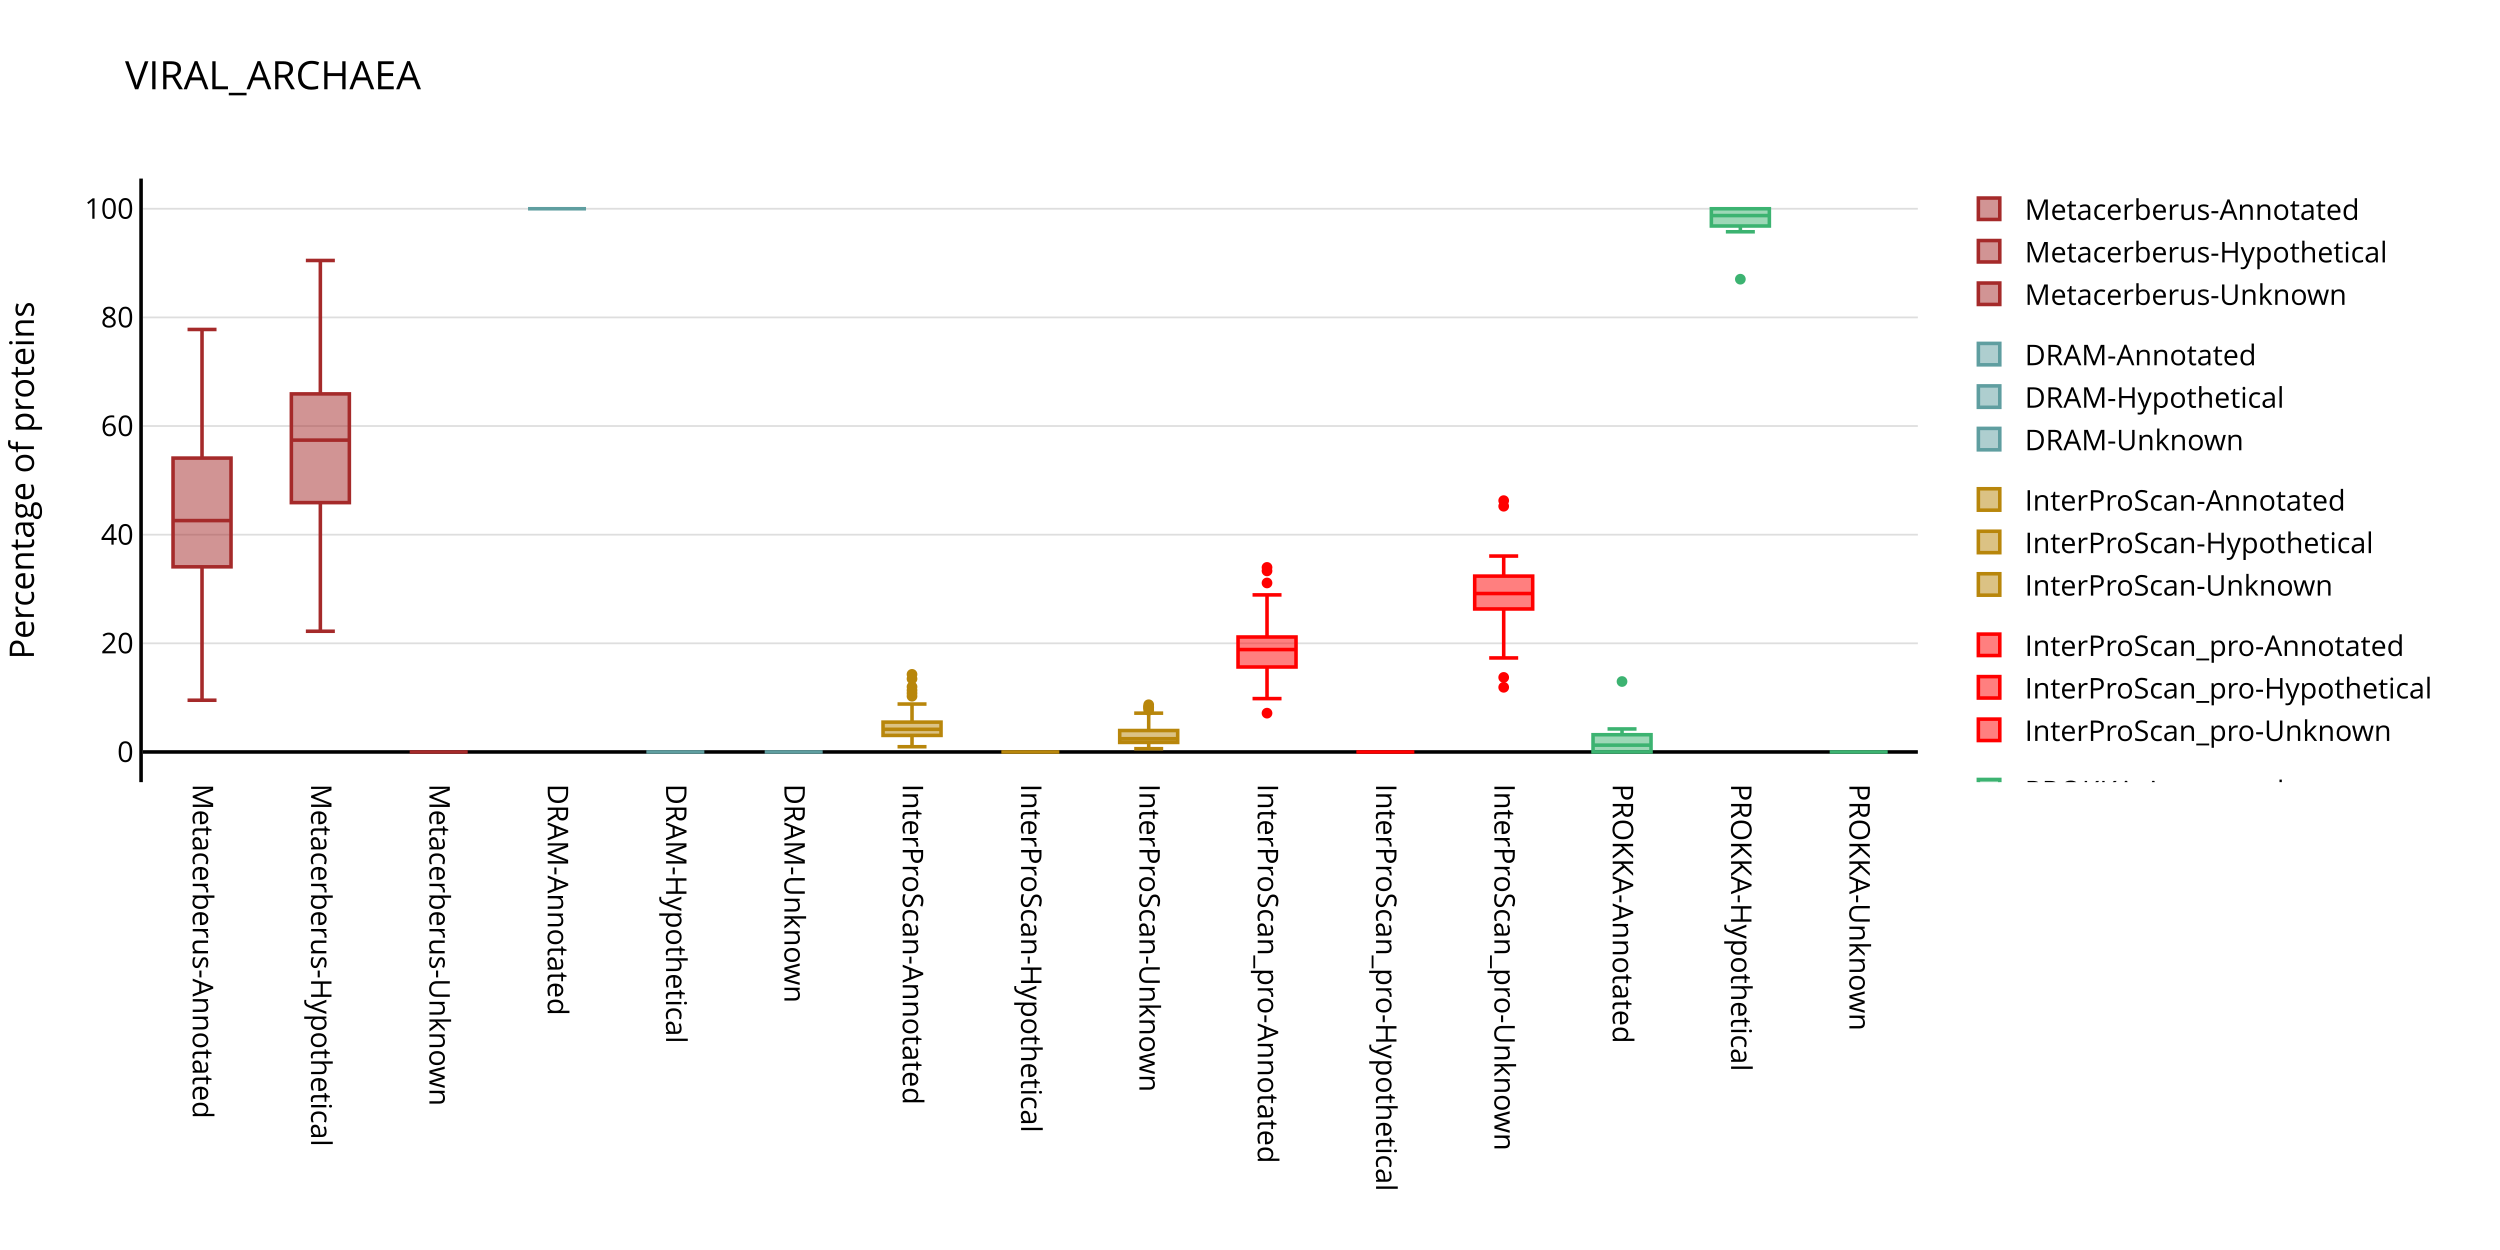
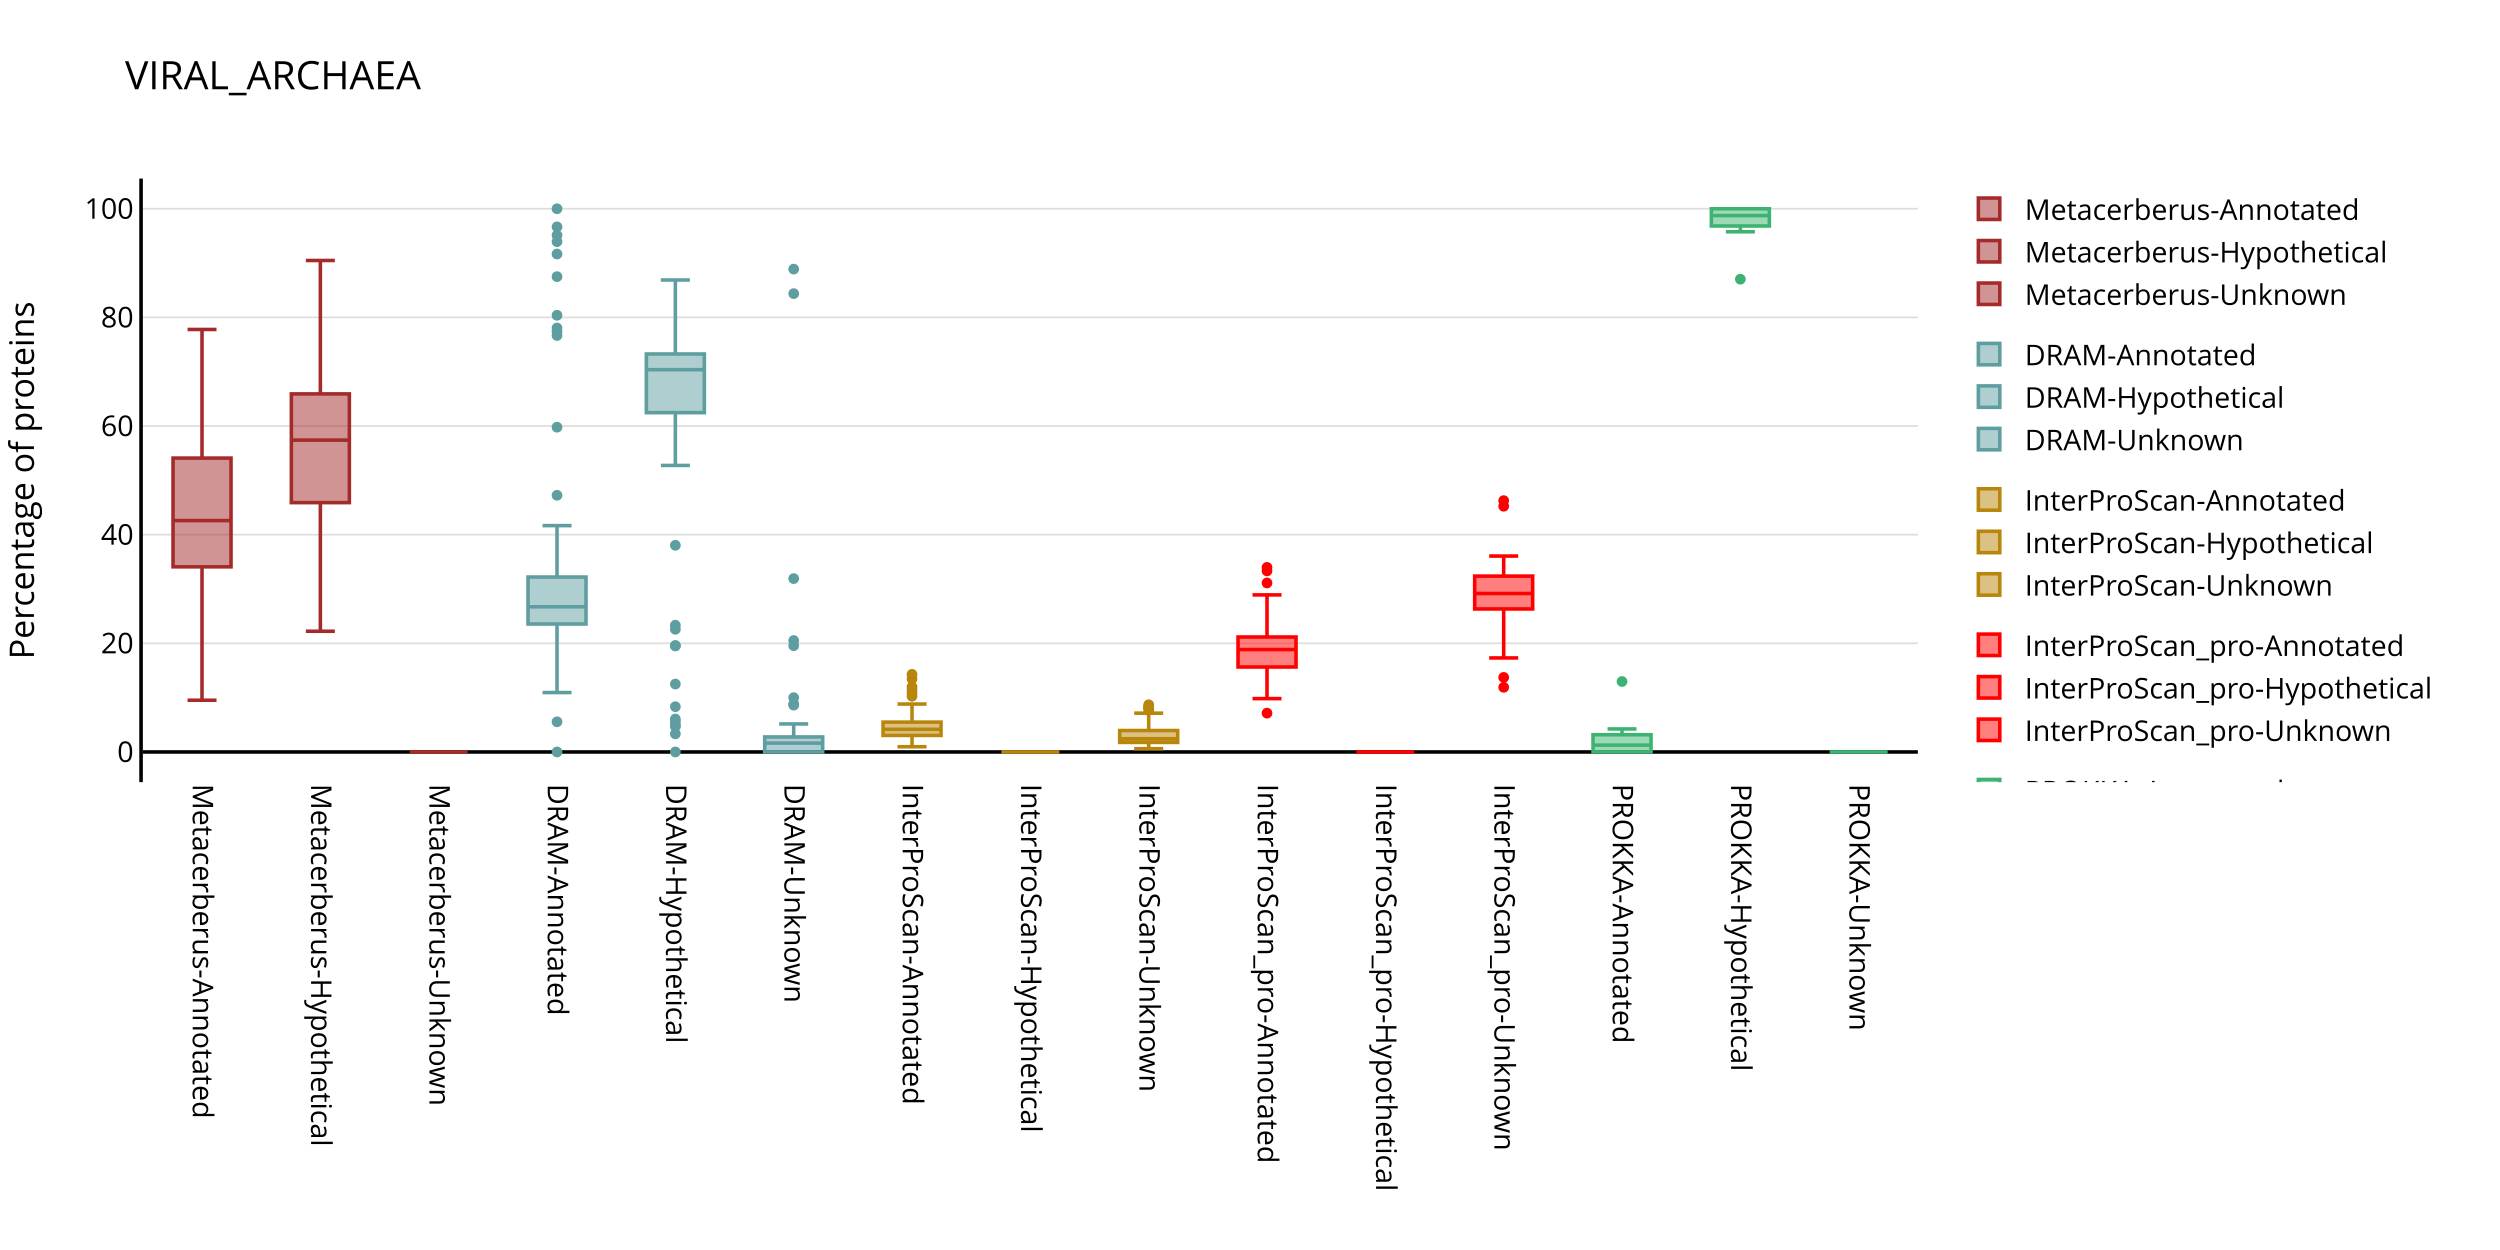
<svg xmlns="http://www.w3.org/2000/svg" class="main-svg" width="1400" height="700" style="" viewBox="0 0 1400 700">
  <rect x="0" y="0" width="1400" height="700" style="fill: rgb(255, 255, 255); fill-opacity: 1;" />
-   <defs id="defs-d2ca56">
+   <defs id="defs-cab0d6">
    <g class="clips">
-       <clipPath id="clipd2ca56xyplot" class="plotclip">
+       <clipPath id="clipcab0d6xyplot" class="plotclip">
        <rect width="994" height="338" />
      </clipPath>
-       <clipPath class="axesclip" id="clipd2ca56x">
+       <clipPath class="axesclip" id="clipcab0d6x">
        <rect x="80" y="0" width="994" height="700" />
      </clipPath>
-       <clipPath class="axesclip" id="clipd2ca56y">
+       <clipPath class="axesclip" id="clipcab0d6y">
        <rect x="0" y="100" width="1400" height="338" />
      </clipPath>
-       <clipPath class="axesclip" id="clipd2ca56xy">
+       <clipPath class="axesclip" id="clipcab0d6xy">
        <rect x="80" y="100" width="994" height="338" />
      </clipPath>
    </g>
    <g class="gradients" />
    <g class="patterns" />
  </defs>
  <g class="bglayer" />
  <g class="layer-below">
    <g class="imagelayer" />
    <g class="shapelayer" />
  </g>
  <g class="cartesianlayer">
    <g class="subplot xy">
      <g class="layer-subplot">
        <g class="shapelayer" />
        <g class="imagelayer" />
      </g>
      <g class="gridlayer">
        <g class="x">
          <path class="xgrid crisp" transform="translate(113.13,0)" d="M0,100v338" style="stroke: rgb(0, 0, 0); stroke-opacity: 0; stroke-width: 1px;" />
          <path class="xgrid crisp" transform="translate(179.4,0)" d="M0,100v338" style="stroke: rgb(0, 0, 0); stroke-opacity: 0; stroke-width: 1px;" />
          <path class="xgrid crisp" transform="translate(245.67,0)" d="M0,100v338" style="stroke: rgb(0, 0, 0); stroke-opacity: 0; stroke-width: 1px;" />
          <path class="xgrid crisp" transform="translate(311.93,0)" d="M0,100v338" style="stroke: rgb(0, 0, 0); stroke-opacity: 0; stroke-width: 1px;" />
          <path class="xgrid crisp" transform="translate(378.2,0)" d="M0,100v338" style="stroke: rgb(0, 0, 0); stroke-opacity: 0; stroke-width: 1px;" />
          <path class="xgrid crisp" transform="translate(444.47,0)" d="M0,100v338" style="stroke: rgb(0, 0, 0); stroke-opacity: 0; stroke-width: 1px;" />
          <path class="xgrid crisp" transform="translate(510.73,0)" d="M0,100v338" style="stroke: rgb(0, 0, 0); stroke-opacity: 0; stroke-width: 1px;" />
          <path class="xgrid crisp" transform="translate(577,0)" d="M0,100v338" style="stroke: rgb(0, 0, 0); stroke-opacity: 0; stroke-width: 1px;" />
          <path class="xgrid crisp" transform="translate(643.27,0)" d="M0,100v338" style="stroke: rgb(0, 0, 0); stroke-opacity: 0; stroke-width: 1px;" />
          <path class="xgrid crisp" transform="translate(709.53,0)" d="M0,100v338" style="stroke: rgb(0, 0, 0); stroke-opacity: 0; stroke-width: 1px;" />
          <path class="xgrid crisp" transform="translate(775.8,0)" d="M0,100v338" style="stroke: rgb(0, 0, 0); stroke-opacity: 0; stroke-width: 1px;" />
          <path class="xgrid crisp" transform="translate(842.07,0)" d="M0,100v338" style="stroke: rgb(0, 0, 0); stroke-opacity: 0; stroke-width: 1px;" />
          <path class="xgrid crisp" transform="translate(908.33,0)" d="M0,100v338" style="stroke: rgb(0, 0, 0); stroke-opacity: 0; stroke-width: 1px;" />
          <path class="xgrid crisp" transform="translate(974.6,0)" d="M0,100v338" style="stroke: rgb(0, 0, 0); stroke-opacity: 0; stroke-width: 1px;" />
          <path class="xgrid crisp" transform="translate(1040.87,0)" d="M0,100v338" style="stroke: rgb(0, 0, 0); stroke-opacity: 0; stroke-width: 1px;" />
        </g>
        <g class="y">
          <path class="ygrid crisp" transform="translate(0,360.26)" d="M80,0h994" style="stroke: rgb(38, 38, 38); stroke-opacity: 0.15; stroke-width: 1px;" />
          <path class="ygrid crisp" transform="translate(0,299.42)" d="M80,0h994" style="stroke: rgb(38, 38, 38); stroke-opacity: 0.15; stroke-width: 1px;" />
          <path class="ygrid crisp" transform="translate(0,238.58)" d="M80,0h994" style="stroke: rgb(38, 38, 38); stroke-opacity: 0.15; stroke-width: 1px;" />
          <path class="ygrid crisp" transform="translate(0,177.74)" d="M80,0h994" style="stroke: rgb(38, 38, 38); stroke-opacity: 0.15; stroke-width: 1px;" />
          <path class="ygrid crisp" transform="translate(0,116.9)" d="M80,0h994" style="stroke: rgb(38, 38, 38); stroke-opacity: 0.15; stroke-width: 1px;" />
        </g>
      </g>
      <g class="zerolinelayer">
        <path class="yzl zl crisp" transform="translate(0,421.1)" d="M80,0h994" style="stroke: rgb(0, 0, 0); stroke-opacity: 1; stroke-width: 2px;" />
      </g>
      <path class="xlines-below" />
      <path class="ylines-below" />
      <g class="overlines-below" />
      <g class="xaxislayer-below" />
      <g class="yaxislayer-below" />
      <g class="overaxes-below" />
-       <g class="plot" transform="translate(80,100)" clip-path="url(#clipd2ca56xyplot)">
+       <g class="plot" transform="translate(80,100)" clip-path="url(#clipcab0d6xyplot)">
        <g class="boxlayer mlayer">
          <g class="trace boxes" style="opacity: 1;">
            <path class="box" d="M16.9,191.53H49.37M16.9,217.42H49.37V156.53H16.9ZM33.13,217.42V292.13M33.13,156.53V84.5M25.02,292.13H41.25M25.02,84.5H41.25" style="vector-effect: non-scaling-stroke; stroke-width: 2px; stroke: rgb(165, 42, 42); stroke-opacity: 1; fill: rgb(165, 42, 42); fill-opacity: 0.5;" />
            <g class="points" />
          </g>
          <g class="trace boxes" style="opacity: 1;">
            <path class="box" d="M83.16,146.47H115.64M83.16,181.47H115.64V120.58H83.16ZM99.4,181.47V253.5M99.4,120.58V45.87M91.28,253.5H107.52M91.28,45.87H107.52" style="vector-effect: non-scaling-stroke; stroke-width: 2px; stroke: rgb(165, 42, 42); stroke-opacity: 1; fill: rgb(165, 42, 42); fill-opacity: 0.5;" />
            <g class="points" />
          </g>
          <g class="trace boxes" style="opacity: 1;">
            <path class="box" d="M149.43,321.1H181.9M149.43,321.1H181.9V321.1H149.43ZM165.67,321.1V321.1M165.67,321.1V321.1M157.55,321.1H173.78M157.55,321.1H173.78" style="vector-effect: non-scaling-stroke; stroke-width: 2px; stroke: rgb(165, 42, 42); stroke-opacity: 1; fill: rgb(165, 42, 42); fill-opacity: 0.5;" />
            <g class="points" />
          </g>
          <g class="trace boxes" style="opacity: 1;">
-             <path class="box" d="M215.7,16.9H248.17M215.7,16.9H248.17V16.9H215.7ZM231.93,16.9V16.9M231.93,16.9V16.9M223.82,16.9H240.05M223.82,16.9H240.05" style="vector-effect: non-scaling-stroke; stroke-width: 2px; stroke: rgb(95, 158, 160); stroke-opacity: 1; fill: rgb(95, 158, 160); fill-opacity: 0.5;" />
-             <g class="points" />
-           </g>
-           <g class="trace boxes" style="opacity: 1;">
-             <path class="box" d="M281.96,321.1H314.44M281.96,321.1H314.44V321.1H281.96ZM298.2,321.1V321.1M298.2,321.1V321.1M290.08,321.1H306.32M290.08,321.1H306.32" style="vector-effect: non-scaling-stroke; stroke-width: 2px; stroke: rgb(95, 158, 160); stroke-opacity: 1; fill: rgb(95, 158, 160); fill-opacity: 0.5;" />
-             <g class="points" />
-           </g>
-           <g class="trace boxes" style="opacity: 1;">
-             <path class="box" d="M348.23,321.1H380.7M348.23,321.1H380.7V321.1H348.23ZM364.47,321.1V321.1M364.47,321.1V321.1M356.35,321.1H372.58M356.35,321.1H372.58" style="vector-effect: non-scaling-stroke; stroke-width: 2px; stroke: rgb(95, 158, 160); stroke-opacity: 1; fill: rgb(95, 158, 160); fill-opacity: 0.5;" />
-             <g class="points" />
+             <path class="box" d="M215.7,239.8H248.17M215.7,249.45H248.17V223.14H215.7ZM231.93,249.45V287.83M231.93,223.14V194.35M223.82,287.83H240.05M223.82,194.35H240.05" style="vector-effect: non-scaling-stroke; stroke-width: 2px; stroke: rgb(95, 158, 160); stroke-opacity: 1; fill: rgb(95, 158, 160); fill-opacity: 0.5;" />
+             <g class="points">
+               <path class="point" transform="translate(231.93,321.1)" d="M3,0A3,3 0 1,1 0,-3A3,3 0 0,1 3,0Z" style="opacity: 1; stroke-width: 0px; fill: rgb(95, 158, 160); fill-opacity: 1;" />
+               <path class="point" transform="translate(231.93,304.2)" d="M3,0A3,3 0 1,1 0,-3A3,3 0 0,1 3,0Z" style="opacity: 1; stroke-width: 0px; fill: rgb(95, 158, 160); fill-opacity: 1;" />
+               <path class="point" transform="translate(231.93,177.36)" d="M3,0A3,3 0 1,1 0,-3A3,3 0 0,1 3,0Z" style="opacity: 1; stroke-width: 0px; fill: rgb(95, 158, 160); fill-opacity: 1;" />
+               <path class="point" transform="translate(231.93,139.24)" d="M3,0A3,3 0 1,1 0,-3A3,3 0 0,1 3,0Z" style="opacity: 1; stroke-width: 0px; fill: rgb(95, 158, 160); fill-opacity: 1;" />
+               <path class="point" transform="translate(231.93,87.88)" d="M3,0A3,3 0 1,1 0,-3A3,3 0 0,1 3,0Z" style="opacity: 1; stroke-width: 0px; fill: rgb(95, 158, 160); fill-opacity: 1;" />
+               <path class="point" transform="translate(231.93,85.59)" d="M3,0A3,3 0 1,1 0,-3A3,3 0 0,1 3,0Z" style="opacity: 1; stroke-width: 0px; fill: rgb(95, 158, 160); fill-opacity: 1;" />
+               <path class="point" transform="translate(231.93,83.68)" d="M3,0A3,3 0 1,1 0,-3A3,3 0 0,1 3,0Z" style="opacity: 1; stroke-width: 0px; fill: rgb(95, 158, 160); fill-opacity: 1;" />
+               <path class="point" transform="translate(231.93,76.55)" d="M3,0A3,3 0 1,1 0,-3A3,3 0 0,1 3,0Z" style="opacity: 1; stroke-width: 0px; fill: rgb(95, 158, 160); fill-opacity: 1;" />
+               <path class="point" transform="translate(231.93,54.92)" d="M3,0A3,3 0 1,1 0,-3A3,3 0 0,1 3,0Z" style="opacity: 1; stroke-width: 0px; fill: rgb(95, 158, 160); fill-opacity: 1;" />
+               <path class="point" transform="translate(231.93,42.25)" d="M3,0A3,3 0 1,1 0,-3A3,3 0 0,1 3,0Z" style="opacity: 1; stroke-width: 0px; fill: rgb(95, 158, 160); fill-opacity: 1;" />
+               <path class="point" transform="translate(231.93,35.34)" d="M3,0A3,3 0 1,1 0,-3A3,3 0 0,1 3,0Z" style="opacity: 1; stroke-width: 0px; fill: rgb(95, 158, 160); fill-opacity: 1;" />
+               <path class="point" transform="translate(231.93,31.74)" d="M3,0A3,3 0 1,1 0,-3A3,3 0 0,1 3,0Z" style="opacity: 1; stroke-width: 0px; fill: rgb(95, 158, 160); fill-opacity: 1;" />
+               <path class="point" transform="translate(231.93,27.04)" d="M3,0A3,3 0 1,1 0,-3A3,3 0 0,1 3,0Z" style="opacity: 1; stroke-width: 0px; fill: rgb(95, 158, 160); fill-opacity: 1;" />
+               <path class="point" transform="translate(231.93,16.9)" d="M3,0A3,3 0 1,1 0,-3A3,3 0 0,1 3,0Z" style="opacity: 1; stroke-width: 0px; fill: rgb(95, 158, 160); fill-opacity: 1;" />
+             </g>
+           </g>
+           <g class="trace boxes" style="opacity: 1;">
+             <path class="box" d="M281.96,107.03H314.44M281.96,131.09H314.44V98.23H281.96ZM298.2,131.09V160.64M298.2,98.23V56.8M290.08,160.64H306.32M290.08,56.8H306.32" style="vector-effect: non-scaling-stroke; stroke-width: 2px; stroke: rgb(95, 158, 160); stroke-opacity: 1; fill: rgb(95, 158, 160); fill-opacity: 0.5;" />
+             <g class="points">
+               <path class="point" transform="translate(298.2,321.1)" d="M3,0A3,3 0 1,1 0,-3A3,3 0 0,1 3,0Z" style="opacity: 1; stroke-width: 0px; fill: rgb(95, 158, 160); fill-opacity: 1;" />
+               <path class="point" transform="translate(298.2,310.96)" d="M3,0A3,3 0 1,1 0,-3A3,3 0 0,1 3,0Z" style="opacity: 1; stroke-width: 0px; fill: rgb(95, 158, 160); fill-opacity: 1;" />
+               <path class="point" transform="translate(298.2,306.84)" d="M3,0A3,3 0 1,1 0,-3A3,3 0 0,1 3,0Z" style="opacity: 1; stroke-width: 0px; fill: rgb(95, 158, 160); fill-opacity: 1;" />
+               <path class="point" transform="translate(298.2,306.26)" d="M3,0A3,3 0 1,1 0,-3A3,3 0 0,1 3,0Z" style="opacity: 1; stroke-width: 0px; fill: rgb(95, 158, 160); fill-opacity: 1;" />
+               <path class="point" transform="translate(298.2,304.2)" d="M3,0A3,3 0 1,1 0,-3A3,3 0 0,1 3,0Z" style="opacity: 1; stroke-width: 0px; fill: rgb(95, 158, 160); fill-opacity: 1;" />
+               <path class="point" transform="translate(298.2,302.66)" d="M3,0A3,3 0 1,1 0,-3A3,3 0 0,1 3,0Z" style="opacity: 1; stroke-width: 0px; fill: rgb(95, 158, 160); fill-opacity: 1;" />
+               <path class="point" transform="translate(298.2,295.75)" d="M3,0A3,3 0 1,1 0,-3A3,3 0 0,1 3,0Z" style="opacity: 1; stroke-width: 0px; fill: rgb(95, 158, 160); fill-opacity: 1;" />
+               <path class="point" transform="translate(298.2,283.08)" d="M3,0A3,3 0 1,1 0,-3A3,3 0 0,1 3,0Z" style="opacity: 1; stroke-width: 0px; fill: rgb(95, 158, 160); fill-opacity: 1;" />
+               <path class="point" transform="translate(298.2,261.74)" d="M3,0A3,3 0 1,1 0,-3A3,3 0 0,1 3,0Z" style="opacity: 1; stroke-width: 0px; fill: rgb(95, 158, 160); fill-opacity: 1;" />
+               <path class="point" transform="translate(298.2,261.45)" d="M3,0A3,3 0 1,1 0,-3A3,3 0 0,1 3,0Z" style="opacity: 1; stroke-width: 0px; fill: rgb(95, 158, 160); fill-opacity: 1;" />
+               <path class="point" transform="translate(298.2,252.41)" d="M3,0A3,3 0 1,1 0,-3A3,3 0 0,1 3,0Z" style="opacity: 1; stroke-width: 0px; fill: rgb(95, 158, 160); fill-opacity: 1;" />
+               <path class="point" transform="translate(298.2,250.12)" d="M3,0A3,3 0 1,1 0,-3A3,3 0 0,1 3,0Z" style="opacity: 1; stroke-width: 0px; fill: rgb(95, 158, 160); fill-opacity: 1;" />
+               <path class="point" transform="translate(298.2,205.37)" d="M3,0A3,3 0 1,1 0,-3A3,3 0 0,1 3,0Z" style="opacity: 1; stroke-width: 0px; fill: rgb(95, 158, 160); fill-opacity: 1;" />
+             </g>
+           </g>
+           <g class="trace boxes" style="opacity: 1;">
+             <path class="box" d="M348.23,316.15H380.7M348.23,321.1H380.7V312.69H348.23ZM364.47,321.1V321.1M364.47,312.69V305.4M356.35,321.1H372.58M356.35,305.4H372.58" style="vector-effect: non-scaling-stroke; stroke-width: 2px; stroke: rgb(95, 158, 160); stroke-opacity: 1; fill: rgb(95, 158, 160); fill-opacity: 0.5;" />
+             <g class="points">
+               <path class="point" transform="translate(364.47,294.88)" d="M3,0A3,3 0 1,1 0,-3A3,3 0 0,1 3,0Z" style="opacity: 1; stroke-width: 0px; fill: rgb(95, 158, 160); fill-opacity: 1;" />
+               <path class="point" transform="translate(364.47,294.26)" d="M3,0A3,3 0 1,1 0,-3A3,3 0 0,1 3,0Z" style="opacity: 1; stroke-width: 0px; fill: rgb(95, 158, 160); fill-opacity: 1;" />
+               <path class="point" transform="translate(364.47,290.68)" d="M3,0A3,3 0 1,1 0,-3A3,3 0 0,1 3,0Z" style="opacity: 1; stroke-width: 0px; fill: rgb(95, 158, 160); fill-opacity: 1;" />
+               <path class="point" transform="translate(364.47,261.58)" d="M3,0A3,3 0 1,1 0,-3A3,3 0 0,1 3,0Z" style="opacity: 1; stroke-width: 0px; fill: rgb(95, 158, 160); fill-opacity: 1;" />
+               <path class="point" transform="translate(364.47,258.7)" d="M3,0A3,3 0 1,1 0,-3A3,3 0 0,1 3,0Z" style="opacity: 1; stroke-width: 0px; fill: rgb(95, 158, 160); fill-opacity: 1;" />
+               <path class="point" transform="translate(364.47,224.01)" d="M3,0A3,3 0 1,1 0,-3A3,3 0 0,1 3,0Z" style="opacity: 1; stroke-width: 0px; fill: rgb(95, 158, 160); fill-opacity: 1;" />
+               <path class="point" transform="translate(364.47,64.43)" d="M3,0A3,3 0 1,1 0,-3A3,3 0 0,1 3,0Z" style="opacity: 1; stroke-width: 0px; fill: rgb(95, 158, 160); fill-opacity: 1;" />
+               <path class="point" transform="translate(364.47,50.7)" d="M3,0A3,3 0 1,1 0,-3A3,3 0 0,1 3,0Z" style="opacity: 1; stroke-width: 0px; fill: rgb(95, 158, 160); fill-opacity: 1;" />
+             </g>
          </g>
          <g class="trace boxes" style="opacity: 1;">
            <path class="box" d="M414.5,308.42H446.97M414.5,311.83H446.97V304.39H414.5ZM430.73,311.83V318.17M430.73,304.39V294.26M422.62,318.17H438.85M422.62,294.26H438.85" style="vector-effect: non-scaling-stroke; stroke-width: 2px; stroke: rgb(184, 134, 11); stroke-opacity: 1; fill: rgb(184, 134, 11); fill-opacity: 0.5;" />
            <g class="points">
              <path class="point" transform="translate(430.73,289.9)" d="M3,0A3,3 0 1,1 0,-3A3,3 0 0,1 3,0Z" style="opacity: 1; stroke-width: 0px; fill: rgb(184, 134, 11); fill-opacity: 1;" />
              <path class="point" transform="translate(430.73,288.21)" d="M3,0A3,3 0 1,1 0,-3A3,3 0 0,1 3,0Z" style="opacity: 1; stroke-width: 0px; fill: rgb(184, 134, 11); fill-opacity: 1;" />
              <path class="point" transform="translate(430.73,286.53)" d="M3,0A3,3 0 1,1 0,-3A3,3 0 0,1 3,0Z" style="opacity: 1; stroke-width: 0px; fill: rgb(184, 134, 11); fill-opacity: 1;" />
              <path class="point" transform="translate(430.73,284.6)" d="M3,0A3,3 0 1,1 0,-3A3,3 0 0,1 3,0Z" style="opacity: 1; stroke-width: 0px; fill: rgb(184, 134, 11); fill-opacity: 1;" />
              <path class="point" transform="translate(430.73,280.15)" d="M3,0A3,3 0 1,1 0,-3A3,3 0 0,1 3,0Z" style="opacity: 1; stroke-width: 0px; fill: rgb(184, 134, 11); fill-opacity: 1;" />
              <path class="point" transform="translate(430.73,277.64)" d="M3,0A3,3 0 1,1 0,-3A3,3 0 0,1 3,0Z" style="opacity: 1; stroke-width: 0px; fill: rgb(184, 134, 11); fill-opacity: 1;" />
            </g>
          </g>
          <g class="trace boxes" style="opacity: 1;">
            <path class="box" d="M480.76,321.1H513.24M480.76,321.1H513.24V321.1H480.76ZM497,321.1V321.1M497,321.1V321.1M488.88,321.1H505.12M488.88,321.1H505.12" style="vector-effect: non-scaling-stroke; stroke-width: 2px; stroke: rgb(184, 134, 11); stroke-opacity: 1; fill: rgb(184, 134, 11); fill-opacity: 0.5;" />
            <g class="points" />
          </g>
          <g class="trace boxes" style="opacity: 1;">
            <path class="box" d="M547.03,313.68H579.5M547.03,315.76H579.5V309.09H547.03ZM563.27,315.76V319.27M563.27,309.09V299.37M555.15,319.27H571.38M555.15,299.37H571.38" style="vector-effect: non-scaling-stroke; stroke-width: 2px; stroke: rgb(184, 134, 11); stroke-opacity: 1; fill: rgb(184, 134, 11); fill-opacity: 0.5;" />
            <g class="points">
              <path class="point" transform="translate(563.27,297.7)" d="M3,0A3,3 0 1,1 0,-3A3,3 0 0,1 3,0Z" style="opacity: 1; stroke-width: 0px; fill: rgb(184, 134, 11); fill-opacity: 1;" />
              <path class="point" transform="translate(563.27,296.44)" d="M3,0A3,3 0 1,1 0,-3A3,3 0 0,1 3,0Z" style="opacity: 1; stroke-width: 0px; fill: rgb(184, 134, 11); fill-opacity: 1;" />
              <path class="point" transform="translate(563.27,296.17)" d="M3,0A3,3 0 1,1 0,-3A3,3 0 0,1 3,0Z" style="opacity: 1; stroke-width: 0px; fill: rgb(184, 134, 11); fill-opacity: 1;" />
              <path class="point" transform="translate(563.27,295.75)" d="M3,0A3,3 0 1,1 0,-3A3,3 0 0,1 3,0Z" style="opacity: 1; stroke-width: 0px; fill: rgb(184, 134, 11); fill-opacity: 1;" />
              <path class="point" transform="translate(563.27,294.65)" d="M3,0A3,3 0 1,1 0,-3A3,3 0 0,1 3,0Z" style="opacity: 1; stroke-width: 0px; fill: rgb(184, 134, 11); fill-opacity: 1;" />
            </g>
          </g>
          <g class="trace boxes" style="opacity: 1;">
            <path class="box" d="M613.3,263.75H645.77M613.3,273.52H645.77V256.72H613.3ZM629.53,273.52V291.22M629.53,256.72V233.14M621.42,291.22H637.65M621.42,233.14H637.65" style="vector-effect: non-scaling-stroke; stroke-width: 2px; stroke: rgb(255, 0, 0); stroke-opacity: 1; fill: rgb(255, 0, 0); fill-opacity: 0.5;" />
            <g class="points">
              <path class="point" transform="translate(629.53,299.37)" d="M3,0A3,3 0 1,1 0,-3A3,3 0 0,1 3,0Z" style="opacity: 1; stroke-width: 0px; fill: rgb(255, 0, 0); fill-opacity: 1;" />
              <path class="point" transform="translate(629.53,226.46)" d="M3,0A3,3 0 1,1 0,-3A3,3 0 0,1 3,0Z" style="opacity: 1; stroke-width: 0px; fill: rgb(255, 0, 0); fill-opacity: 1;" />
              <path class="point" transform="translate(629.53,219.7)" d="M3,0A3,3 0 1,1 0,-3A3,3 0 0,1 3,0Z" style="opacity: 1; stroke-width: 0px; fill: rgb(255, 0, 0); fill-opacity: 1;" />
              <path class="point" transform="translate(629.53,217.75)" d="M3,0A3,3 0 1,1 0,-3A3,3 0 0,1 3,0Z" style="opacity: 1; stroke-width: 0px; fill: rgb(255, 0, 0); fill-opacity: 1;" />
            </g>
          </g>
          <g class="trace boxes" style="opacity: 1;">
            <path class="box" d="M679.56,321.1H712.04M679.56,321.1H712.04V321.1H679.56ZM695.8,321.1V321.1M695.8,321.1V321.1M687.68,321.1H703.92M687.68,321.1H703.92" style="vector-effect: non-scaling-stroke; stroke-width: 2px; stroke: rgb(255, 0, 0); stroke-opacity: 1; fill: rgb(255, 0, 0); fill-opacity: 0.5;" />
            <g class="points" />
          </g>
          <g class="trace boxes" style="opacity: 1;">
            <path class="box" d="M745.83,232.37H778.3M745.83,241.02H778.3V222.62H745.83ZM762.07,241.02V268.45M762.07,222.62V211.39M753.95,268.45H770.18M753.95,211.39H770.18" style="vector-effect: non-scaling-stroke; stroke-width: 2px; stroke: rgb(255, 0, 0); stroke-opacity: 1; fill: rgb(255, 0, 0); fill-opacity: 0.5;" />
            <g class="points">
              <path class="point" transform="translate(762.07,284.89)" d="M3,0A3,3 0 1,1 0,-3A3,3 0 0,1 3,0Z" style="opacity: 1; stroke-width: 0px; fill: rgb(255, 0, 0); fill-opacity: 1;" />
              <path class="point" transform="translate(762.07,279.35)" d="M3,0A3,3 0 1,1 0,-3A3,3 0 0,1 3,0Z" style="opacity: 1; stroke-width: 0px; fill: rgb(255, 0, 0); fill-opacity: 1;" />
              <path class="point" transform="translate(762.07,183.49)" d="M3,0A3,3 0 1,1 0,-3A3,3 0 0,1 3,0Z" style="opacity: 1; stroke-width: 0px; fill: rgb(255, 0, 0); fill-opacity: 1;" />
              <path class="point" transform="translate(762.07,180.35)" d="M3,0A3,3 0 1,1 0,-3A3,3 0 0,1 3,0Z" style="opacity: 1; stroke-width: 0px; fill: rgb(255, 0, 0); fill-opacity: 1;" />
            </g>
          </g>
          <g class="trace boxes" style="opacity: 1;">
            <path class="box" d="M812.1,317.28H844.57M812.1,321.1H844.57V311.44H812.1ZM828.33,321.1V321.1M828.33,311.44V308.21M820.22,321.1H836.45M820.22,308.21H836.45" style="vector-effect: non-scaling-stroke; stroke-width: 2px; stroke: rgb(60, 179, 113); stroke-opacity: 1; fill: rgb(60, 179, 113); fill-opacity: 0.5;" />
            <g class="points">
              <path class="point" transform="translate(828.33,281.65)" d="M3,0A3,3 0 1,1 0,-3A3,3 0 0,1 3,0Z" style="opacity: 1; stroke-width: 0px; fill: rgb(60, 179, 113); fill-opacity: 1;" />
            </g>
          </g>
          <g class="trace boxes" style="opacity: 1;">
            <path class="box" d="M878.36,20.72H910.84M878.36,26.56H910.84V16.9H878.36ZM894.6,26.56V29.79M894.6,16.9V16.9M886.48,29.79H902.72M886.48,16.9H902.72" style="vector-effect: non-scaling-stroke; stroke-width: 2px; stroke: rgb(60, 179, 113); stroke-opacity: 1; fill: rgb(60, 179, 113); fill-opacity: 0.5;" />
            <g class="points">
              <path class="point" transform="translate(894.6,56.35)" d="M3,0A3,3 0 1,1 0,-3A3,3 0 0,1 3,0Z" style="opacity: 1; stroke-width: 0px; fill: rgb(60, 179, 113); fill-opacity: 1;" />
            </g>
          </g>
          <g class="trace boxes" style="opacity: 1;">
            <path class="box" d="M944.63,321.1H977.1M944.63,321.1H977.1V321.1H944.63ZM960.87,321.1V321.1M960.87,321.1V321.1M952.75,321.1H968.98M952.75,321.1H968.98" style="vector-effect: non-scaling-stroke; stroke-width: 2px; stroke: rgb(60, 179, 113); stroke-opacity: 1; fill: rgb(60, 179, 113); fill-opacity: 0.5;" />
            <g class="points" />
          </g>
        </g>
      </g>
      <g class="overplot" />
      <path class="xlines-above crisp" d="M0,0" style="fill: none;" />
      <path class="ylines-above crisp" d="M79,100V438" style="fill: none; stroke-width: 2px; stroke: rgb(0, 0, 0); stroke-opacity: 1;" />
      <g class="overlines-above" />
      <g class="xaxislayer-above">
        <g class="xtick">
          <text text-anchor="start" x="2.8" y="447" transform="translate(113.13,0) rotate(90,2.8,439)" style="font-family: 'Open Sans', verdana, arial, sans-serif; font-size: 16px; fill: rgb(0, 0, 0); fill-opacity: 1; white-space: pre; opacity: 1;">Metacerberus-Annotated</text>
        </g>
        <g class="xtick">
          <text text-anchor="start" x="2.8" y="447" transform="translate(179.4,0) rotate(90,2.8,439)" style="font-family: 'Open Sans', verdana, arial, sans-serif; font-size: 16px; fill: rgb(0, 0, 0); fill-opacity: 1; white-space: pre; opacity: 1;">Metacerberus-Hypothetical</text>
        </g>
        <g class="xtick">
          <text text-anchor="start" x="2.8" y="447" transform="translate(245.67,0) rotate(90,2.8,439)" style="font-family: 'Open Sans', verdana, arial, sans-serif; font-size: 16px; fill: rgb(0, 0, 0); fill-opacity: 1; white-space: pre; opacity: 1;">Metacerberus-Unknown</text>
        </g>
        <g class="xtick">
          <text text-anchor="start" x="2.8" y="447" transform="translate(311.93,0) rotate(90,2.8,439)" style="font-family: 'Open Sans', verdana, arial, sans-serif; font-size: 16px; fill: rgb(0, 0, 0); fill-opacity: 1; white-space: pre; opacity: 1;">DRAM-Annotated</text>
        </g>
        <g class="xtick">
          <text text-anchor="start" x="2.8" y="447" transform="translate(378.2,0) rotate(90,2.8,439)" style="font-family: 'Open Sans', verdana, arial, sans-serif; font-size: 16px; fill: rgb(0, 0, 0); fill-opacity: 1; white-space: pre; opacity: 1;">DRAM-Hypothetical</text>
        </g>
        <g class="xtick">
          <text text-anchor="start" x="2.8" y="447" transform="translate(444.47,0) rotate(90,2.8,439)" style="font-family: 'Open Sans', verdana, arial, sans-serif; font-size: 16px; fill: rgb(0, 0, 0); fill-opacity: 1; white-space: pre; opacity: 1;">DRAM-Unknown</text>
        </g>
        <g class="xtick">
          <text text-anchor="start" x="2.8" y="447" transform="translate(510.73,0) rotate(90,2.8,439)" style="font-family: 'Open Sans', verdana, arial, sans-serif; font-size: 16px; fill: rgb(0, 0, 0); fill-opacity: 1; white-space: pre; opacity: 1;">InterProScan-Annotated</text>
        </g>
        <g class="xtick">
          <text text-anchor="start" x="2.8" y="447" transform="translate(577,0) rotate(90,2.8,439)" style="font-family: 'Open Sans', verdana, arial, sans-serif; font-size: 16px; fill: rgb(0, 0, 0); fill-opacity: 1; white-space: pre; opacity: 1;">InterProScan-Hypothetical</text>
        </g>
        <g class="xtick">
          <text text-anchor="start" x="2.8" y="447" transform="translate(643.27,0) rotate(90,2.8,439)" style="font-family: 'Open Sans', verdana, arial, sans-serif; font-size: 16px; fill: rgb(0, 0, 0); fill-opacity: 1; white-space: pre; opacity: 1;">InterProScan-Unknown</text>
        </g>
        <g class="xtick">
          <text text-anchor="start" x="2.8" y="447" transform="translate(709.53,0) rotate(90,2.8,439)" style="font-family: 'Open Sans', verdana, arial, sans-serif; font-size: 16px; fill: rgb(0, 0, 0); fill-opacity: 1; white-space: pre; opacity: 1;">InterProScan_pro-Annotated</text>
        </g>
        <g class="xtick">
          <text text-anchor="start" x="2.8" y="447" transform="translate(775.8,0) rotate(90,2.8,439)" style="font-family: 'Open Sans', verdana, arial, sans-serif; font-size: 16px; fill: rgb(0, 0, 0); fill-opacity: 1; white-space: pre; opacity: 1;">InterProScan_pro-Hypothetical</text>
        </g>
        <g class="xtick">
          <text text-anchor="start" x="2.8" y="447" transform="translate(842.07,0) rotate(90,2.8,439)" style="font-family: 'Open Sans', verdana, arial, sans-serif; font-size: 16px; fill: rgb(0, 0, 0); fill-opacity: 1; white-space: pre; opacity: 1;">InterProScan_pro-Unknown</text>
        </g>
        <g class="xtick">
          <text text-anchor="start" x="2.8" y="447" transform="translate(908.33,0) rotate(90,2.8,439)" style="font-family: 'Open Sans', verdana, arial, sans-serif; font-size: 16px; fill: rgb(0, 0, 0); fill-opacity: 1; white-space: pre; opacity: 1;">PROKKA-Annotated</text>
        </g>
        <g class="xtick">
          <text text-anchor="start" x="2.8" y="447" transform="translate(974.6,0) rotate(90,2.8,439)" style="font-family: 'Open Sans', verdana, arial, sans-serif; font-size: 16px; fill: rgb(0, 0, 0); fill-opacity: 1; white-space: pre; opacity: 1;">PROKKA-Hypothetical</text>
        </g>
        <g class="xtick">
          <text text-anchor="start" x="2.8" y="447" transform="translate(1040.87,0) rotate(90,2.8,439)" style="font-family: 'Open Sans', verdana, arial, sans-serif; font-size: 16px; fill: rgb(0, 0, 0); fill-opacity: 1; white-space: pre; opacity: 1;">PROKKA-Unknown</text>
        </g>
      </g>
      <g class="yaxislayer-above">
        <g class="ytick">
          <text text-anchor="end" x="74.8" y="5.6" transform="translate(0,421.1)" style="font-family: 'Open Sans', verdana, arial, sans-serif; font-size: 16px; fill: rgb(0, 0, 0); fill-opacity: 1; white-space: pre; opacity: 1;">0</text>
        </g>
        <g class="ytick">
          <text text-anchor="end" x="74.8" y="5.6" style="font-family: 'Open Sans', verdana, arial, sans-serif; font-size: 16px; fill: rgb(0, 0, 0); fill-opacity: 1; white-space: pre; opacity: 1;" transform="translate(0,360.26)">20</text>
        </g>
        <g class="ytick">
          <text text-anchor="end" x="74.8" y="5.6" style="font-family: 'Open Sans', verdana, arial, sans-serif; font-size: 16px; fill: rgb(0, 0, 0); fill-opacity: 1; white-space: pre; opacity: 1;" transform="translate(0,299.42)">40</text>
        </g>
        <g class="ytick">
          <text text-anchor="end" x="74.8" y="5.6" style="font-family: 'Open Sans', verdana, arial, sans-serif; font-size: 16px; fill: rgb(0, 0, 0); fill-opacity: 1; white-space: pre; opacity: 1;" transform="translate(0,238.58)">60</text>
        </g>
        <g class="ytick">
          <text text-anchor="end" x="74.8" y="5.6" style="font-family: 'Open Sans', verdana, arial, sans-serif; font-size: 16px; fill: rgb(0, 0, 0); fill-opacity: 1; white-space: pre; opacity: 1;" transform="translate(0,177.74)">80</text>
        </g>
        <g class="ytick">
          <text text-anchor="end" x="74.8" y="5.6" style="font-family: 'Open Sans', verdana, arial, sans-serif; font-size: 16px; fill: rgb(0, 0, 0); fill-opacity: 1; white-space: pre; opacity: 1;" transform="translate(0,116.9)">100</text>
        </g>
      </g>
      <g class="overaxes-above" />
    </g>
  </g>
  <g class="polarlayer" />
  <g class="ternarylayer" />
  <g class="geolayer" />
  <g class="funnelarealayer" />
  <g class="pielayer" />
  <g class="iciclelayer" />
  <g class="treemaplayer" />
  <g class="sunburstlayer" />
  <g class="glimages" />
-   <defs id="topdefs-d2ca56">
+   <defs id="topdefs-cab0d6">
    <g class="clips" />
-     <clipPath id="legendd2ca56">
+     <clipPath id="legendcab0d6">
      <rect width="294" height="338" x="0" y="0" />
    </clipPath>
  </defs>
  <g class="layer-above">
    <g class="imagelayer" />
    <g class="shapelayer" />
  </g>
  <g class="infolayer">
    <g class="legend" pointer-events="all" transform="translate(1093.88,100)">
      <rect class="bg" shape-rendering="crispEdges" width="294" height="338" x="0" y="0" style="stroke: rgb(68, 68, 68); stroke-opacity: 1; fill: rgb(255, 255, 255); fill-opacity: 1; stroke-width: 0px;" />
-       <g class="scrollbox" transform="" clip-path="url(#legendd2ca56)">
+       <g class="scrollbox" transform="" clip-path="url(#legendcab0d6)">
        <g class="groups" transform="">
          <g class="traces" transform="translate(0,16.9)" style="opacity: 1;">
            <text class="legendtext" text-anchor="start" x="40" y="6.24" style="font-family: 'Open Sans', verdana, arial, sans-serif; font-size: 16px; fill: rgb(0, 0, 0); fill-opacity: 1; white-space: pre;">Metacerberus-Annotated</text>
            <g class="layers" style="opacity: 1;">
              <g class="legendfill" />
              <g class="legendlines" />
              <g class="legendsymbols">
                <g class="legendpoints">
                  <path class="legendbox" d="M6,6H-6V-6H6Z" transform="translate(20,0)" style="stroke-width: 2px; fill: rgb(165, 42, 42); fill-opacity: 0.5; stroke: rgb(165, 42, 42); stroke-opacity: 1;" />
                </g>
              </g>
            </g>
            <rect class="legendtoggle" x="0" y="-11.9" width="288.828" height="23.8" style="fill: rgb(0, 0, 0); fill-opacity: 0;" />
          </g>
          <g class="traces" transform="translate(0,40.7)" style="opacity: 1;">
            <text class="legendtext" text-anchor="start" x="40" y="6.24" style="font-family: 'Open Sans', verdana, arial, sans-serif; font-size: 16px; fill: rgb(0, 0, 0); fill-opacity: 1; white-space: pre;">Metacerberus-Hypothetical</text>
            <g class="layers" style="opacity: 1;">
              <g class="legendfill" />
              <g class="legendlines" />
              <g class="legendsymbols">
                <g class="legendpoints">
                  <path class="legendbox" d="M6,6H-6V-6H6Z" transform="translate(20,0)" style="stroke-width: 2px; fill: rgb(165, 42, 42); fill-opacity: 0.5; stroke: rgb(165, 42, 42); stroke-opacity: 1;" />
                </g>
              </g>
            </g>
            <rect class="legendtoggle" x="0" y="-11.9" width="288.828" height="23.8" style="fill: rgb(0, 0, 0); fill-opacity: 0;" />
          </g>
          <g class="traces" transform="translate(0,64.5)" style="opacity: 1;">
            <text class="legendtext" text-anchor="start" x="40" y="6.24" style="font-family: 'Open Sans', verdana, arial, sans-serif; font-size: 16px; fill: rgb(0, 0, 0); fill-opacity: 1; white-space: pre;">Metacerberus-Unknown</text>
            <g class="layers" style="opacity: 1;">
              <g class="legendfill" />
              <g class="legendlines" />
              <g class="legendsymbols">
                <g class="legendpoints">
                  <path class="legendbox" d="M6,6H-6V-6H6Z" transform="translate(20,0)" style="stroke-width: 2px; fill: rgb(165, 42, 42); fill-opacity: 0.5; stroke: rgb(165, 42, 42); stroke-opacity: 1;" />
                </g>
              </g>
            </g>
            <rect class="legendtoggle" x="0" y="-11.9" width="288.828" height="23.8" style="fill: rgb(0, 0, 0); fill-opacity: 0;" />
          </g>
        </g>
        <g class="groups" transform="translate(0,10)">
          <g class="traces" transform="translate(0,88.3)" style="opacity: 1;">
            <text class="legendtext" text-anchor="start" x="40" y="6.24" style="font-family: 'Open Sans', verdana, arial, sans-serif; font-size: 16px; fill: rgb(0, 0, 0); fill-opacity: 1; white-space: pre;">DRAM-Annotated</text>
            <g class="layers" style="opacity: 1;">
              <g class="legendfill" />
              <g class="legendlines" />
              <g class="legendsymbols">
                <g class="legendpoints">
                  <path class="legendbox" d="M6,6H-6V-6H6Z" transform="translate(20,0)" style="stroke-width: 2px; fill: rgb(95, 158, 160); fill-opacity: 0.5; stroke: rgb(95, 158, 160); stroke-opacity: 1;" />
                </g>
              </g>
            </g>
            <rect class="legendtoggle" x="0" y="-11.9" width="288.828" height="23.8" style="fill: rgb(0, 0, 0); fill-opacity: 0;" />
          </g>
          <g class="traces" transform="translate(0,112.1)" style="opacity: 1;">
            <text class="legendtext" text-anchor="start" x="40" y="6.24" style="font-family: 'Open Sans', verdana, arial, sans-serif; font-size: 16px; fill: rgb(0, 0, 0); fill-opacity: 1; white-space: pre;">DRAM-Hypothetical</text>
            <g class="layers" style="opacity: 1;">
              <g class="legendfill" />
              <g class="legendlines" />
              <g class="legendsymbols">
                <g class="legendpoints">
                  <path class="legendbox" d="M6,6H-6V-6H6Z" transform="translate(20,0)" style="stroke-width: 2px; fill: rgb(95, 158, 160); fill-opacity: 0.5; stroke: rgb(95, 158, 160); stroke-opacity: 1;" />
                </g>
              </g>
            </g>
            <rect class="legendtoggle" x="0" y="-11.9" width="288.828" height="23.8" style="fill: rgb(0, 0, 0); fill-opacity: 0;" />
          </g>
          <g class="traces" transform="translate(0,135.9)" style="opacity: 1;">
            <text class="legendtext" text-anchor="start" x="40" y="6.24" style="font-family: 'Open Sans', verdana, arial, sans-serif; font-size: 16px; fill: rgb(0, 0, 0); fill-opacity: 1; white-space: pre;">DRAM-Unknown</text>
            <g class="layers" style="opacity: 1;">
              <g class="legendfill" />
              <g class="legendlines" />
              <g class="legendsymbols">
                <g class="legendpoints">
                  <path class="legendbox" d="M6,6H-6V-6H6Z" transform="translate(20,0)" style="stroke-width: 2px; fill: rgb(95, 158, 160); fill-opacity: 0.5; stroke: rgb(95, 158, 160); stroke-opacity: 1;" />
                </g>
              </g>
            </g>
            <rect class="legendtoggle" x="0" y="-11.9" width="288.828" height="23.8" style="fill: rgb(0, 0, 0); fill-opacity: 0;" />
          </g>
        </g>
        <g class="groups" transform="translate(0,20)">
          <g class="traces" transform="translate(0,159.7)" style="opacity: 1;">
            <text class="legendtext" text-anchor="start" x="40" y="6.24" style="font-family: 'Open Sans', verdana, arial, sans-serif; font-size: 16px; fill: rgb(0, 0, 0); fill-opacity: 1; white-space: pre;">InterProScan-Annotated</text>
            <g class="layers" style="opacity: 1;">
              <g class="legendfill" />
              <g class="legendlines" />
              <g class="legendsymbols">
                <g class="legendpoints">
                  <path class="legendbox" d="M6,6H-6V-6H6Z" transform="translate(20,0)" style="stroke-width: 2px; fill: rgb(184, 134, 11); fill-opacity: 0.5; stroke: rgb(184, 134, 11); stroke-opacity: 1;" />
                </g>
              </g>
            </g>
            <rect class="legendtoggle" x="0" y="-11.9" width="288.828" height="23.8" style="fill: rgb(0, 0, 0); fill-opacity: 0;" />
          </g>
          <g class="traces" transform="translate(0,183.5)" style="opacity: 1;">
            <text class="legendtext" text-anchor="start" x="40" y="6.24" style="font-family: 'Open Sans', verdana, arial, sans-serif; font-size: 16px; fill: rgb(0, 0, 0); fill-opacity: 1; white-space: pre;">InterProScan-Hypothetical</text>
            <g class="layers" style="opacity: 1;">
              <g class="legendfill" />
              <g class="legendlines" />
              <g class="legendsymbols">
                <g class="legendpoints">
                  <path class="legendbox" d="M6,6H-6V-6H6Z" transform="translate(20,0)" style="stroke-width: 2px; fill: rgb(184, 134, 11); fill-opacity: 0.5; stroke: rgb(184, 134, 11); stroke-opacity: 1;" />
                </g>
              </g>
            </g>
            <rect class="legendtoggle" x="0" y="-11.9" width="288.828" height="23.8" style="fill: rgb(0, 0, 0); fill-opacity: 0;" />
          </g>
          <g class="traces" transform="translate(0,207.3)" style="opacity: 1;">
            <text class="legendtext" text-anchor="start" x="40" y="6.24" style="font-family: 'Open Sans', verdana, arial, sans-serif; font-size: 16px; fill: rgb(0, 0, 0); fill-opacity: 1; white-space: pre;">InterProScan-Unknown</text>
            <g class="layers" style="opacity: 1;">
              <g class="legendfill" />
              <g class="legendlines" />
              <g class="legendsymbols">
                <g class="legendpoints">
                  <path class="legendbox" d="M6,6H-6V-6H6Z" transform="translate(20,0)" style="stroke-width: 2px; fill: rgb(184, 134, 11); fill-opacity: 0.5; stroke: rgb(184, 134, 11); stroke-opacity: 1;" />
                </g>
              </g>
            </g>
            <rect class="legendtoggle" x="0" y="-11.9" width="288.828" height="23.8" style="fill: rgb(0, 0, 0); fill-opacity: 0;" />
          </g>
        </g>
        <g class="groups" transform="translate(0,30)">
          <g class="traces" transform="translate(0,231.1)" style="opacity: 1;">
            <text class="legendtext" text-anchor="start" x="40" y="6.24" style="font-family: 'Open Sans', verdana, arial, sans-serif; font-size: 16px; fill: rgb(0, 0, 0); fill-opacity: 1; white-space: pre;">InterProScan_pro-Annotated</text>
            <g class="layers" style="opacity: 1;">
              <g class="legendfill" />
              <g class="legendlines" />
              <g class="legendsymbols">
                <g class="legendpoints">
                  <path class="legendbox" d="M6,6H-6V-6H6Z" transform="translate(20,0)" style="stroke-width: 2px; fill: rgb(255, 0, 0); fill-opacity: 0.5; stroke: rgb(255, 0, 0); stroke-opacity: 1;" />
                </g>
              </g>
            </g>
            <rect class="legendtoggle" x="0" y="-11.9" width="288.828" height="23.8" style="fill: rgb(0, 0, 0); fill-opacity: 0;" />
          </g>
          <g class="traces" transform="translate(0,254.9)" style="opacity: 1;">
            <text class="legendtext" text-anchor="start" x="40" y="6.24" style="font-family: 'Open Sans', verdana, arial, sans-serif; font-size: 16px; fill: rgb(0, 0, 0); fill-opacity: 1; white-space: pre;">InterProScan_pro-Hypothetical</text>
            <g class="layers" style="opacity: 1;">
              <g class="legendfill" />
              <g class="legendlines" />
              <g class="legendsymbols">
                <g class="legendpoints">
                  <path class="legendbox" d="M6,6H-6V-6H6Z" transform="translate(20,0)" style="stroke-width: 2px; fill: rgb(255, 0, 0); fill-opacity: 0.5; stroke: rgb(255, 0, 0); stroke-opacity: 1;" />
                </g>
              </g>
            </g>
            <rect class="legendtoggle" x="0" y="-11.9" width="288.828" height="23.8" style="fill: rgb(0, 0, 0); fill-opacity: 0;" />
          </g>
          <g class="traces" transform="translate(0,278.7)" style="opacity: 1;">
            <text class="legendtext" text-anchor="start" x="40" y="6.24" style="font-family: 'Open Sans', verdana, arial, sans-serif; font-size: 16px; fill: rgb(0, 0, 0); fill-opacity: 1; white-space: pre;">InterProScan_pro-Unknown</text>
            <g class="layers" style="opacity: 1;">
              <g class="legendfill" />
              <g class="legendlines" />
              <g class="legendsymbols">
                <g class="legendpoints">
                  <path class="legendbox" d="M6,6H-6V-6H6Z" transform="translate(20,0)" style="stroke-width: 2px; fill: rgb(255, 0, 0); fill-opacity: 0.5; stroke: rgb(255, 0, 0); stroke-opacity: 1;" />
                </g>
              </g>
            </g>
            <rect class="legendtoggle" x="0" y="-11.9" width="288.828" height="23.8" style="fill: rgb(0, 0, 0); fill-opacity: 0;" />
          </g>
        </g>
        <g class="groups" transform="translate(0,40)">
          <g class="traces" transform="translate(0,302.5)" style="opacity: 1;">
            <text class="legendtext" text-anchor="start" x="40" y="6.24" style="font-family: 'Open Sans', verdana, arial, sans-serif; font-size: 16px; fill: rgb(0, 0, 0); fill-opacity: 1; white-space: pre;">PROKKA-Annotated</text>
            <g class="layers" style="opacity: 1;">
              <g class="legendfill" />
              <g class="legendlines" />
              <g class="legendsymbols">
                <g class="legendpoints">
                  <path class="legendbox" d="M6,6H-6V-6H6Z" transform="translate(20,0)" style="stroke-width: 2px; fill: rgb(60, 179, 113); fill-opacity: 0.5; stroke: rgb(60, 179, 113); stroke-opacity: 1;" />
                </g>
              </g>
            </g>
            <rect class="legendtoggle" x="0" y="-11.9" width="288.828" height="23.8" style="fill: rgb(0, 0, 0); fill-opacity: 0;" />
          </g>
          <g class="traces" transform="translate(0,326.3)" style="opacity: 1;">
            <text class="legendtext" text-anchor="start" x="40" y="6.24" style="font-family: 'Open Sans', verdana, arial, sans-serif; font-size: 16px; fill: rgb(0, 0, 0); fill-opacity: 1; white-space: pre;">PROKKA-Hypothetical</text>
            <g class="layers" style="opacity: 1;">
              <g class="legendfill" />
              <g class="legendlines" />
              <g class="legendsymbols">
                <g class="legendpoints">
                  <path class="legendbox" d="M6,6H-6V-6H6Z" transform="translate(20,0)" style="stroke-width: 2px; fill: rgb(60, 179, 113); fill-opacity: 0.5; stroke: rgb(60, 179, 113); stroke-opacity: 1;" />
                </g>
              </g>
            </g>
            <rect class="legendtoggle" x="0" y="-11.9" width="288.828" height="23.8" style="fill: rgb(0, 0, 0); fill-opacity: 0;" />
          </g>
          <g class="traces" transform="translate(0,350.1)" style="opacity: 1;">
            <text class="legendtext" text-anchor="start" x="40" y="6.24" style="font-family: 'Open Sans', verdana, arial, sans-serif; font-size: 16px; fill: rgb(0, 0, 0); fill-opacity: 1; white-space: pre;">PROKKA-Unknown</text>
            <g class="layers" style="opacity: 1;">
              <g class="legendfill" />
              <g class="legendlines" />
              <g class="legendsymbols">
                <g class="legendpoints">
                  <path class="legendbox" d="M6,6H-6V-6H6Z" transform="translate(20,0)" style="stroke-width: 2px; fill: rgb(60, 179, 113); fill-opacity: 0.5; stroke: rgb(60, 179, 113); stroke-opacity: 1;" />
                </g>
              </g>
            </g>
            <rect class="legendtoggle" x="0" y="-11.9" width="288.828" height="23.8" style="fill: rgb(0, 0, 0); fill-opacity: 0;" />
          </g>
        </g>
      </g>
      <rect class="scrollbar" rx="20" ry="3" width="0" height="0" x="0" y="0" style="fill: rgb(128, 139, 164); fill-opacity: 1;" />
    </g>
    <g class="g-gtitle">
      <text class="gtitle" x="70" y="50" text-anchor="start" dy="0em" style="font-family: 'Open Sans', verdana, arial, sans-serif; font-size: 22px; fill: rgb(0, 0, 0); opacity: 1; font-weight: normal; white-space: pre;">VIRAL_ARCHAEA</text>
    </g>
    <g class="g-xtitle" />
    <g class="g-ytitle" transform="translate(3.018555,0)">
      <text class="ytitle" transform="rotate(-90,15.98125,269)" x="15.981" y="269" text-anchor="middle" style="font-family: 'Open Sans', verdana, arial, sans-serif; font-size: 19px; fill: rgb(0, 0, 0); opacity: 1; font-weight: normal; white-space: pre;">Percentage of proteins</text>
    </g>
  </g>
</svg>
